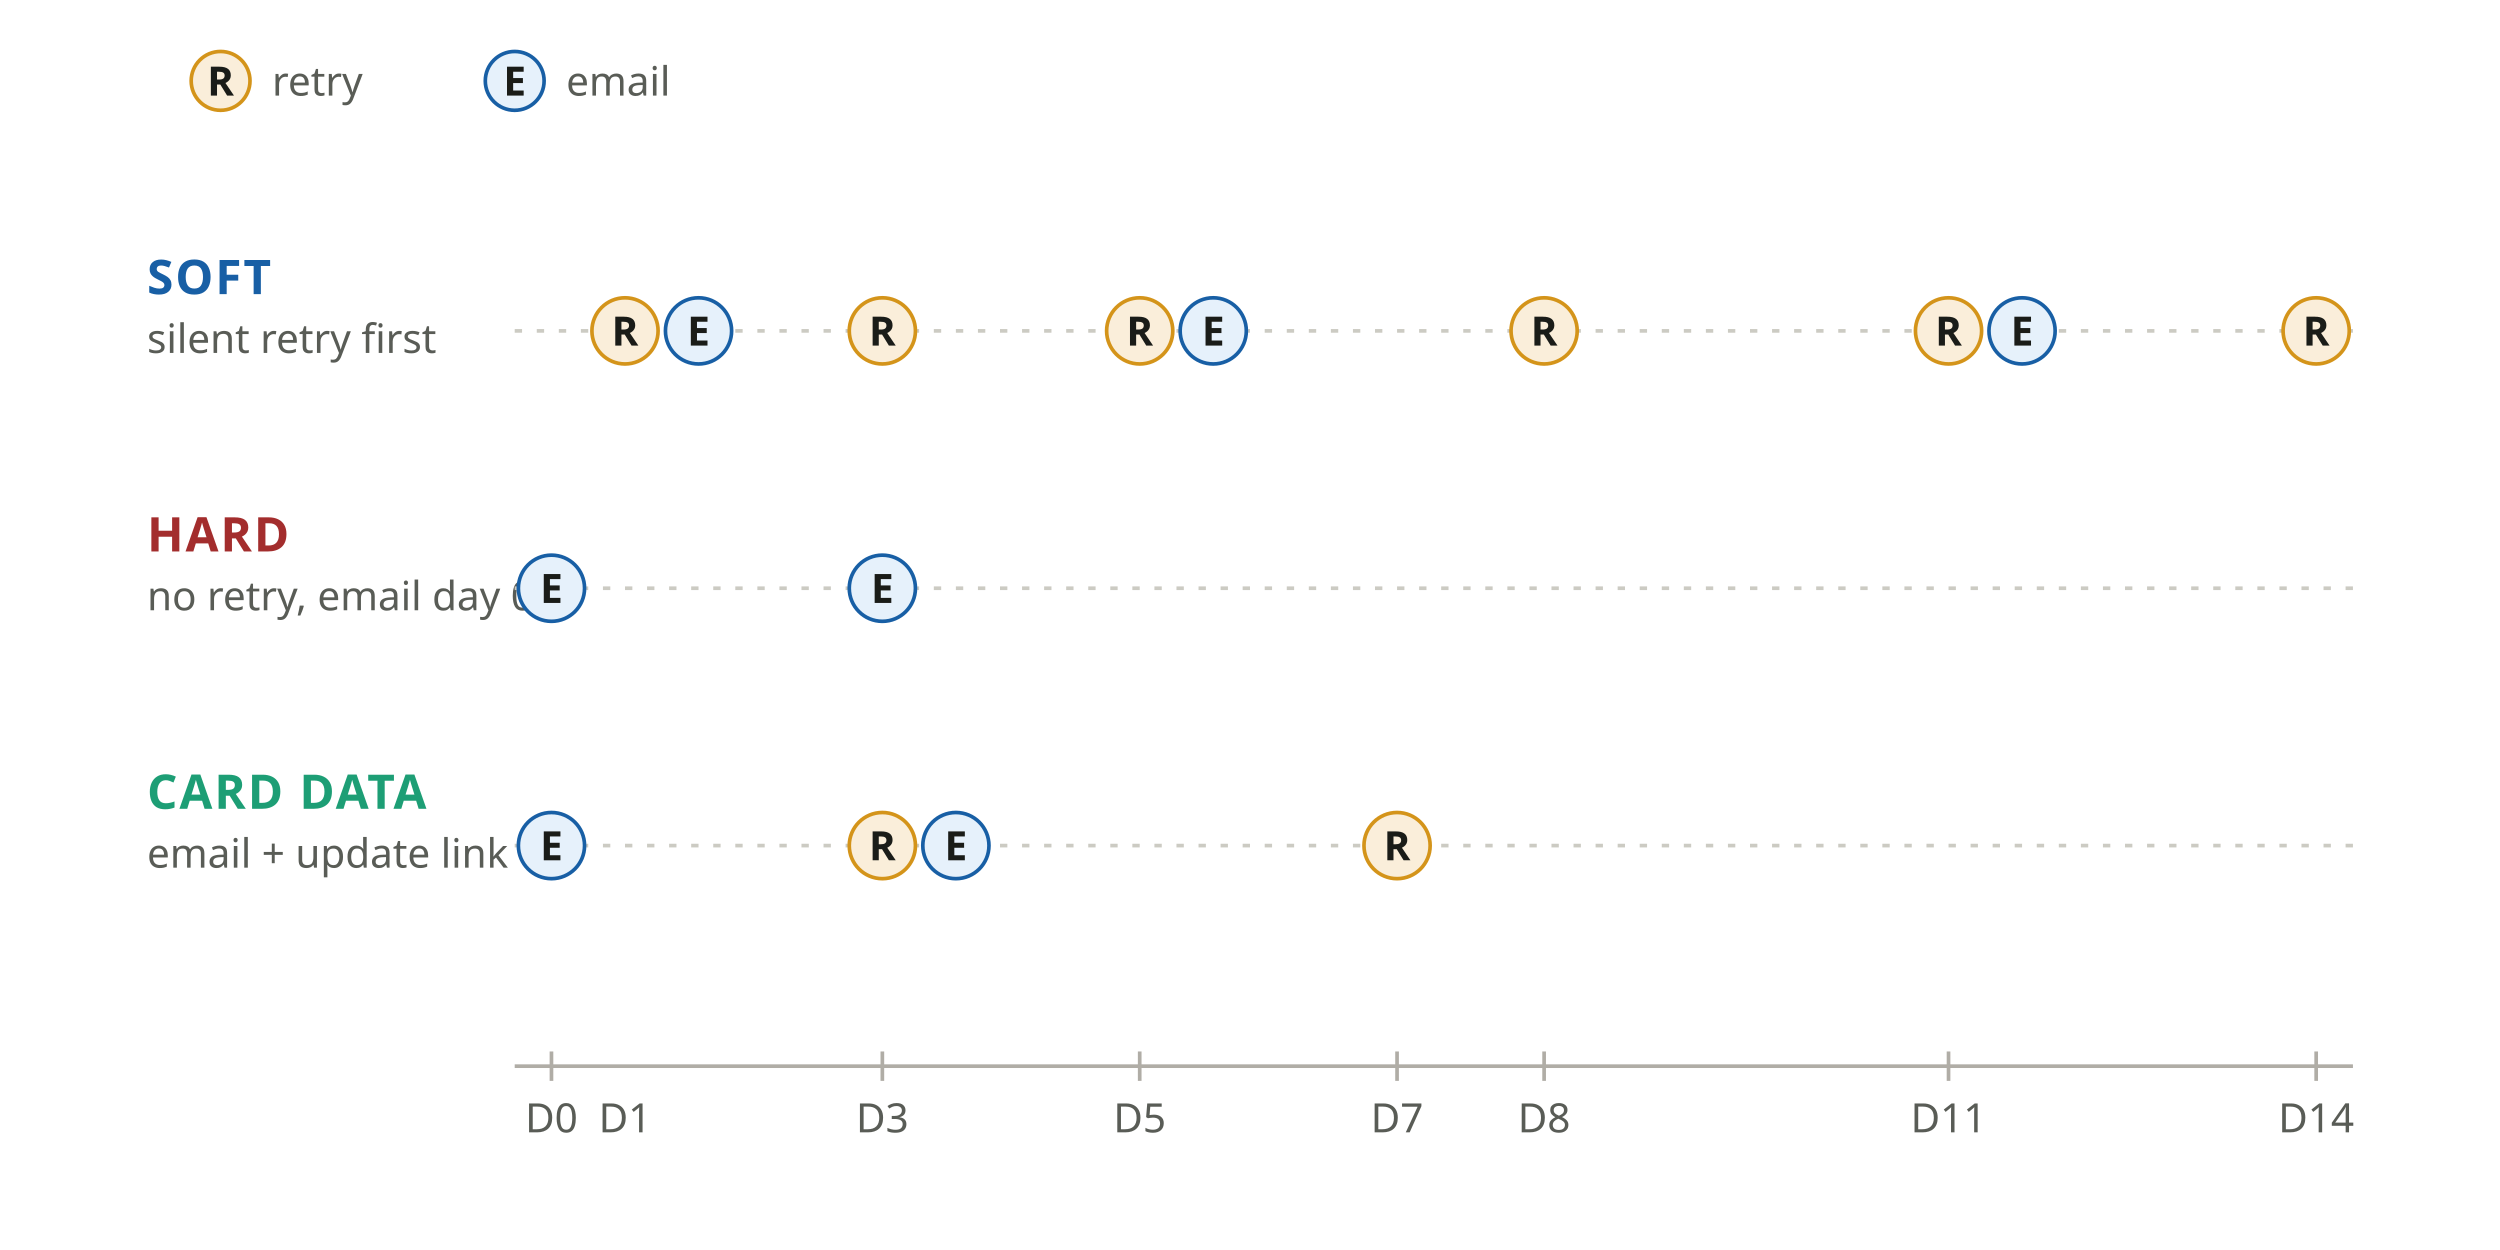
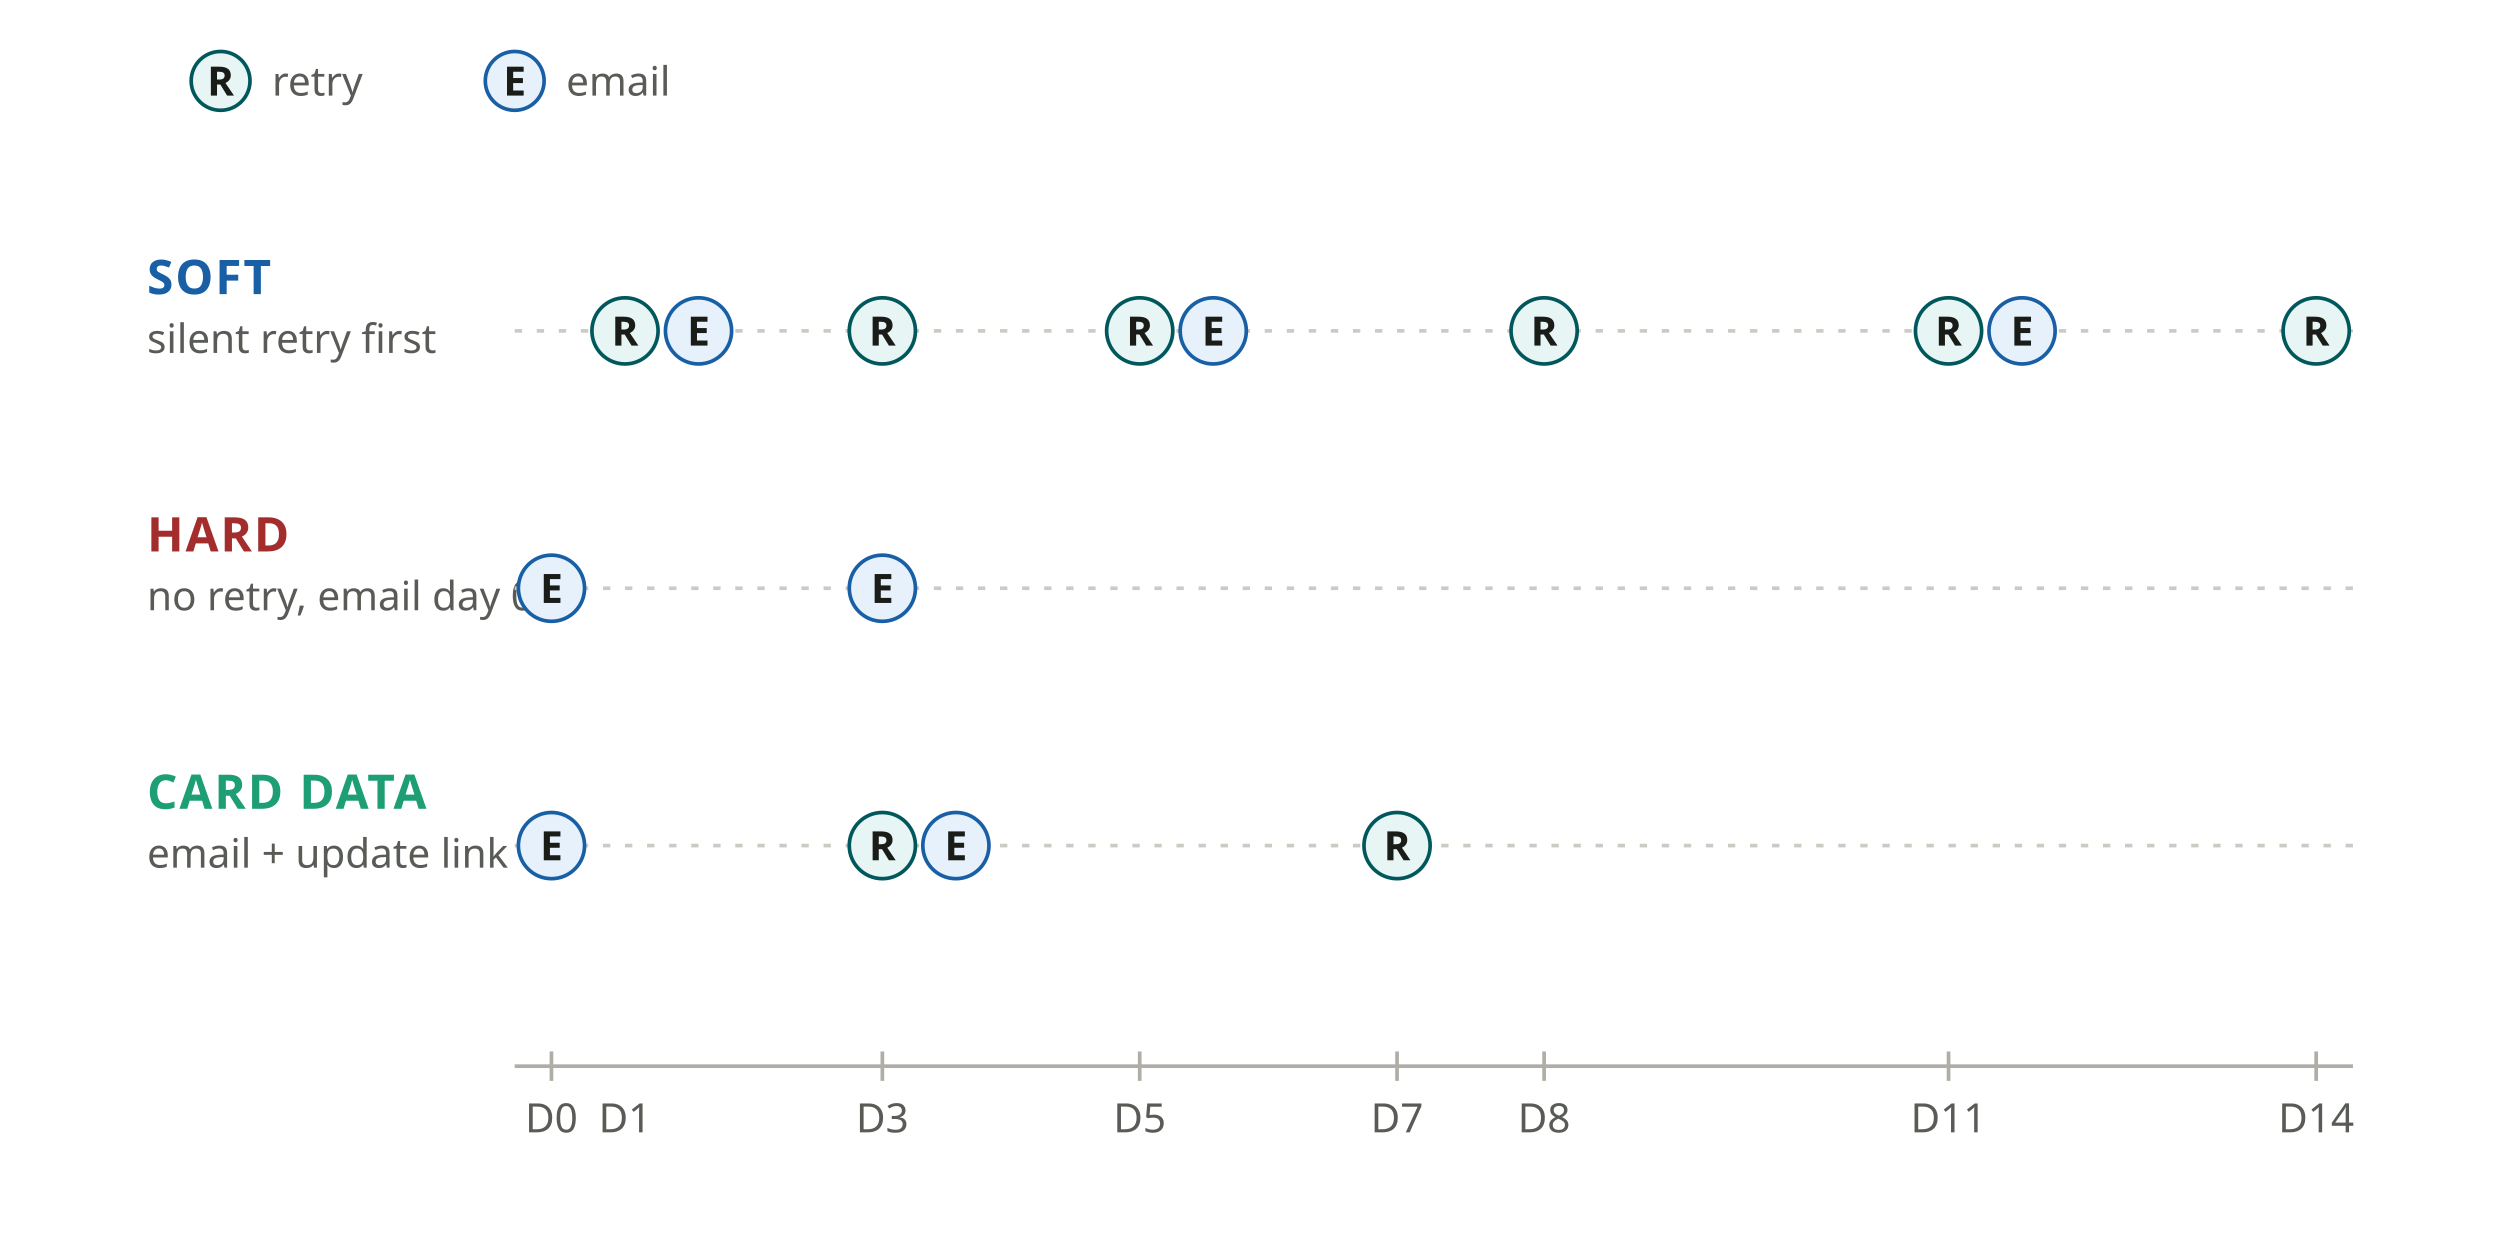
<svg xmlns="http://www.w3.org/2000/svg" viewBox="0 0 680 340">
  <style>.lane { fill: none; stroke: #cccbc3; stroke-width: 1; stroke-dasharray: 2 4; }
    .lane-label-soft  { fill: #185fa5; font-family: system-ui, sans-serif; font-size: 13px; font-weight: 600; letter-spacing: 0.04em; }
    .lane-label-hard  { fill: #a32d2d; font-family: system-ui, sans-serif; font-size: 13px; font-weight: 600; letter-spacing: 0.04em; }
    .lane-label-card  { fill: #1d9e75; font-family: system-ui, sans-serif; font-size: 13px; font-weight: 600; letter-spacing: 0.04em; }
-     .event-retry { fill: #faeeda; stroke: #d4941a; }
+     .event-retry { fill: #e8f5f5; stroke: #01585c; }
    .event-email { fill: #e6f1fb; stroke: #185fa5; }
    .event-letter { fill: #1a1c18; font-family: system-ui, sans-serif; font-size: 11px; font-weight: 600; }
    .label-secondary { fill: #595c56; font-family: system-ui, sans-serif; font-size: 11px; }
    .axis-tick { stroke: #b0ada6; stroke-width: 1; }
    .axis-line { stroke: #b0ada6; stroke-width: 1; }
    :root[data-theme="dark"] .lane { stroke: #2e3028; }
    :root[data-theme="dark"] .lane-label-soft  { fill: #6c93ef; }
    :root[data-theme="dark"] .lane-label-hard  { fill: #db5757; }
    :root[data-theme="dark"] .lane-label-card  { fill: #3ecf8e; }
-     :root[data-theme="dark"] .event-retry { fill: #1e1a0a; stroke: #826217; }
+     :root[data-theme="dark"] .event-retry { fill: #1a2d2e; stroke: #2d7c80; }
    :root[data-theme="dark"] .event-email { fill: #0a1428; stroke: #315dc4; }
    :root[data-theme="dark"] .event-letter { fill: #f0ede8; }
    :root[data-theme="dark"] .label-secondary { fill: #a8a49e; }
    :root[data-theme="dark"] .axis-tick { stroke: #4a4c44; }
    :root[data-theme="dark"] .axis-line { stroke: #4a4c44; }</style>
  <circle cx="60" cy="22" r="8" class="event-retry" />
  <text x="60" y="26" class="event-letter" text-anchor="middle">R</text>
  <text x="74" y="26" class="label-secondary">retry</text>
  <circle cx="140" cy="22" r="8" class="event-email" />
  <text x="140" y="26" class="event-letter" text-anchor="middle">E</text>
  <text x="154" y="26" class="label-secondary">email</text>
  <text x="40" y="80" class="lane-label-soft">SOFT</text>
  <text x="40" y="96" class="label-secondary">silent retry first</text>
  <path d="M140 90h500" class="lane" />
  <circle cx="170" cy="90" r="9" class="event-retry" />
  <text x="170" y="94" class="event-letter" text-anchor="middle">R</text>
  <circle cx="190" cy="90" r="9" class="event-email" />
  <text x="190" y="94" class="event-letter" text-anchor="middle">E</text>
  <circle cx="240" cy="90" r="9" class="event-retry" />
  <text x="240" y="94" class="event-letter" text-anchor="middle">R</text>
  <circle cx="310" cy="90" r="9" class="event-retry" />
  <text x="310" y="94" class="event-letter" text-anchor="middle">R</text>
  <circle cx="330" cy="90" r="9" class="event-email" />
  <text x="330" y="94" class="event-letter" text-anchor="middle">E</text>
  <circle cx="420" cy="90" r="9" class="event-retry" />
  <text x="420" y="94" class="event-letter" text-anchor="middle">R</text>
  <circle cx="530" cy="90" r="9" class="event-retry" />
  <text x="530" y="94" class="event-letter" text-anchor="middle">R</text>
  <circle cx="550" cy="90" r="9" class="event-email" />
  <text x="550" y="94" class="event-letter" text-anchor="middle">E</text>
  <circle cx="630" cy="90" r="9" class="event-retry" />
  <text x="630" y="94" class="event-letter" text-anchor="middle">R</text>
  <text x="40" y="150" class="lane-label-hard">HARD</text>
  <text x="40" y="166" class="label-secondary">no retry, email day 0</text>
  <path d="M140 160h500" class="lane" />
  <circle cx="150" cy="160" r="9" class="event-email" />
  <text x="150" y="164" class="event-letter" text-anchor="middle">E</text>
  <circle cx="240" cy="160" r="9" class="event-email" />
  <text x="240" y="164" class="event-letter" text-anchor="middle">E</text>
  <text x="40" y="220" class="lane-label-card">CARD DATA</text>
  <text x="40" y="236" class="label-secondary">email + update link</text>
  <path d="M140 230h500" class="lane" />
  <circle cx="150" cy="230" r="9" class="event-email" />
  <text x="150" y="234" class="event-letter" text-anchor="middle">E</text>
  <circle cx="240" cy="230" r="9" class="event-retry" />
  <text x="240" y="234" class="event-letter" text-anchor="middle">R</text>
  <circle cx="260" cy="230" r="9" class="event-email" />
  <text x="260" y="234" class="event-letter" text-anchor="middle">E</text>
  <circle cx="380" cy="230" r="9" class="event-retry" />
  <text x="380" y="234" class="event-letter" text-anchor="middle">R</text>
  <path d="M140 290h500" class="axis-line" />
  <path d="M150 286v8M240 286v8M310 286v8M380 286v8M420 286v8M530 286v8M630 286v8" class="axis-tick" />
  <text x="150" y="308" class="label-secondary" text-anchor="middle">D0</text>
  <text x="170" y="308" class="label-secondary" text-anchor="middle">D1</text>
  <text x="240" y="308" class="label-secondary" text-anchor="middle">D3</text>
  <text x="310" y="308" class="label-secondary" text-anchor="middle">D5</text>
  <text x="380" y="308" class="label-secondary" text-anchor="middle">D7</text>
  <text x="420" y="308" class="label-secondary" text-anchor="middle">D8</text>
  <text x="530" y="308" class="label-secondary" text-anchor="middle">D11</text>
  <text x="630" y="308" class="label-secondary" text-anchor="middle">D14</text>
</svg>
